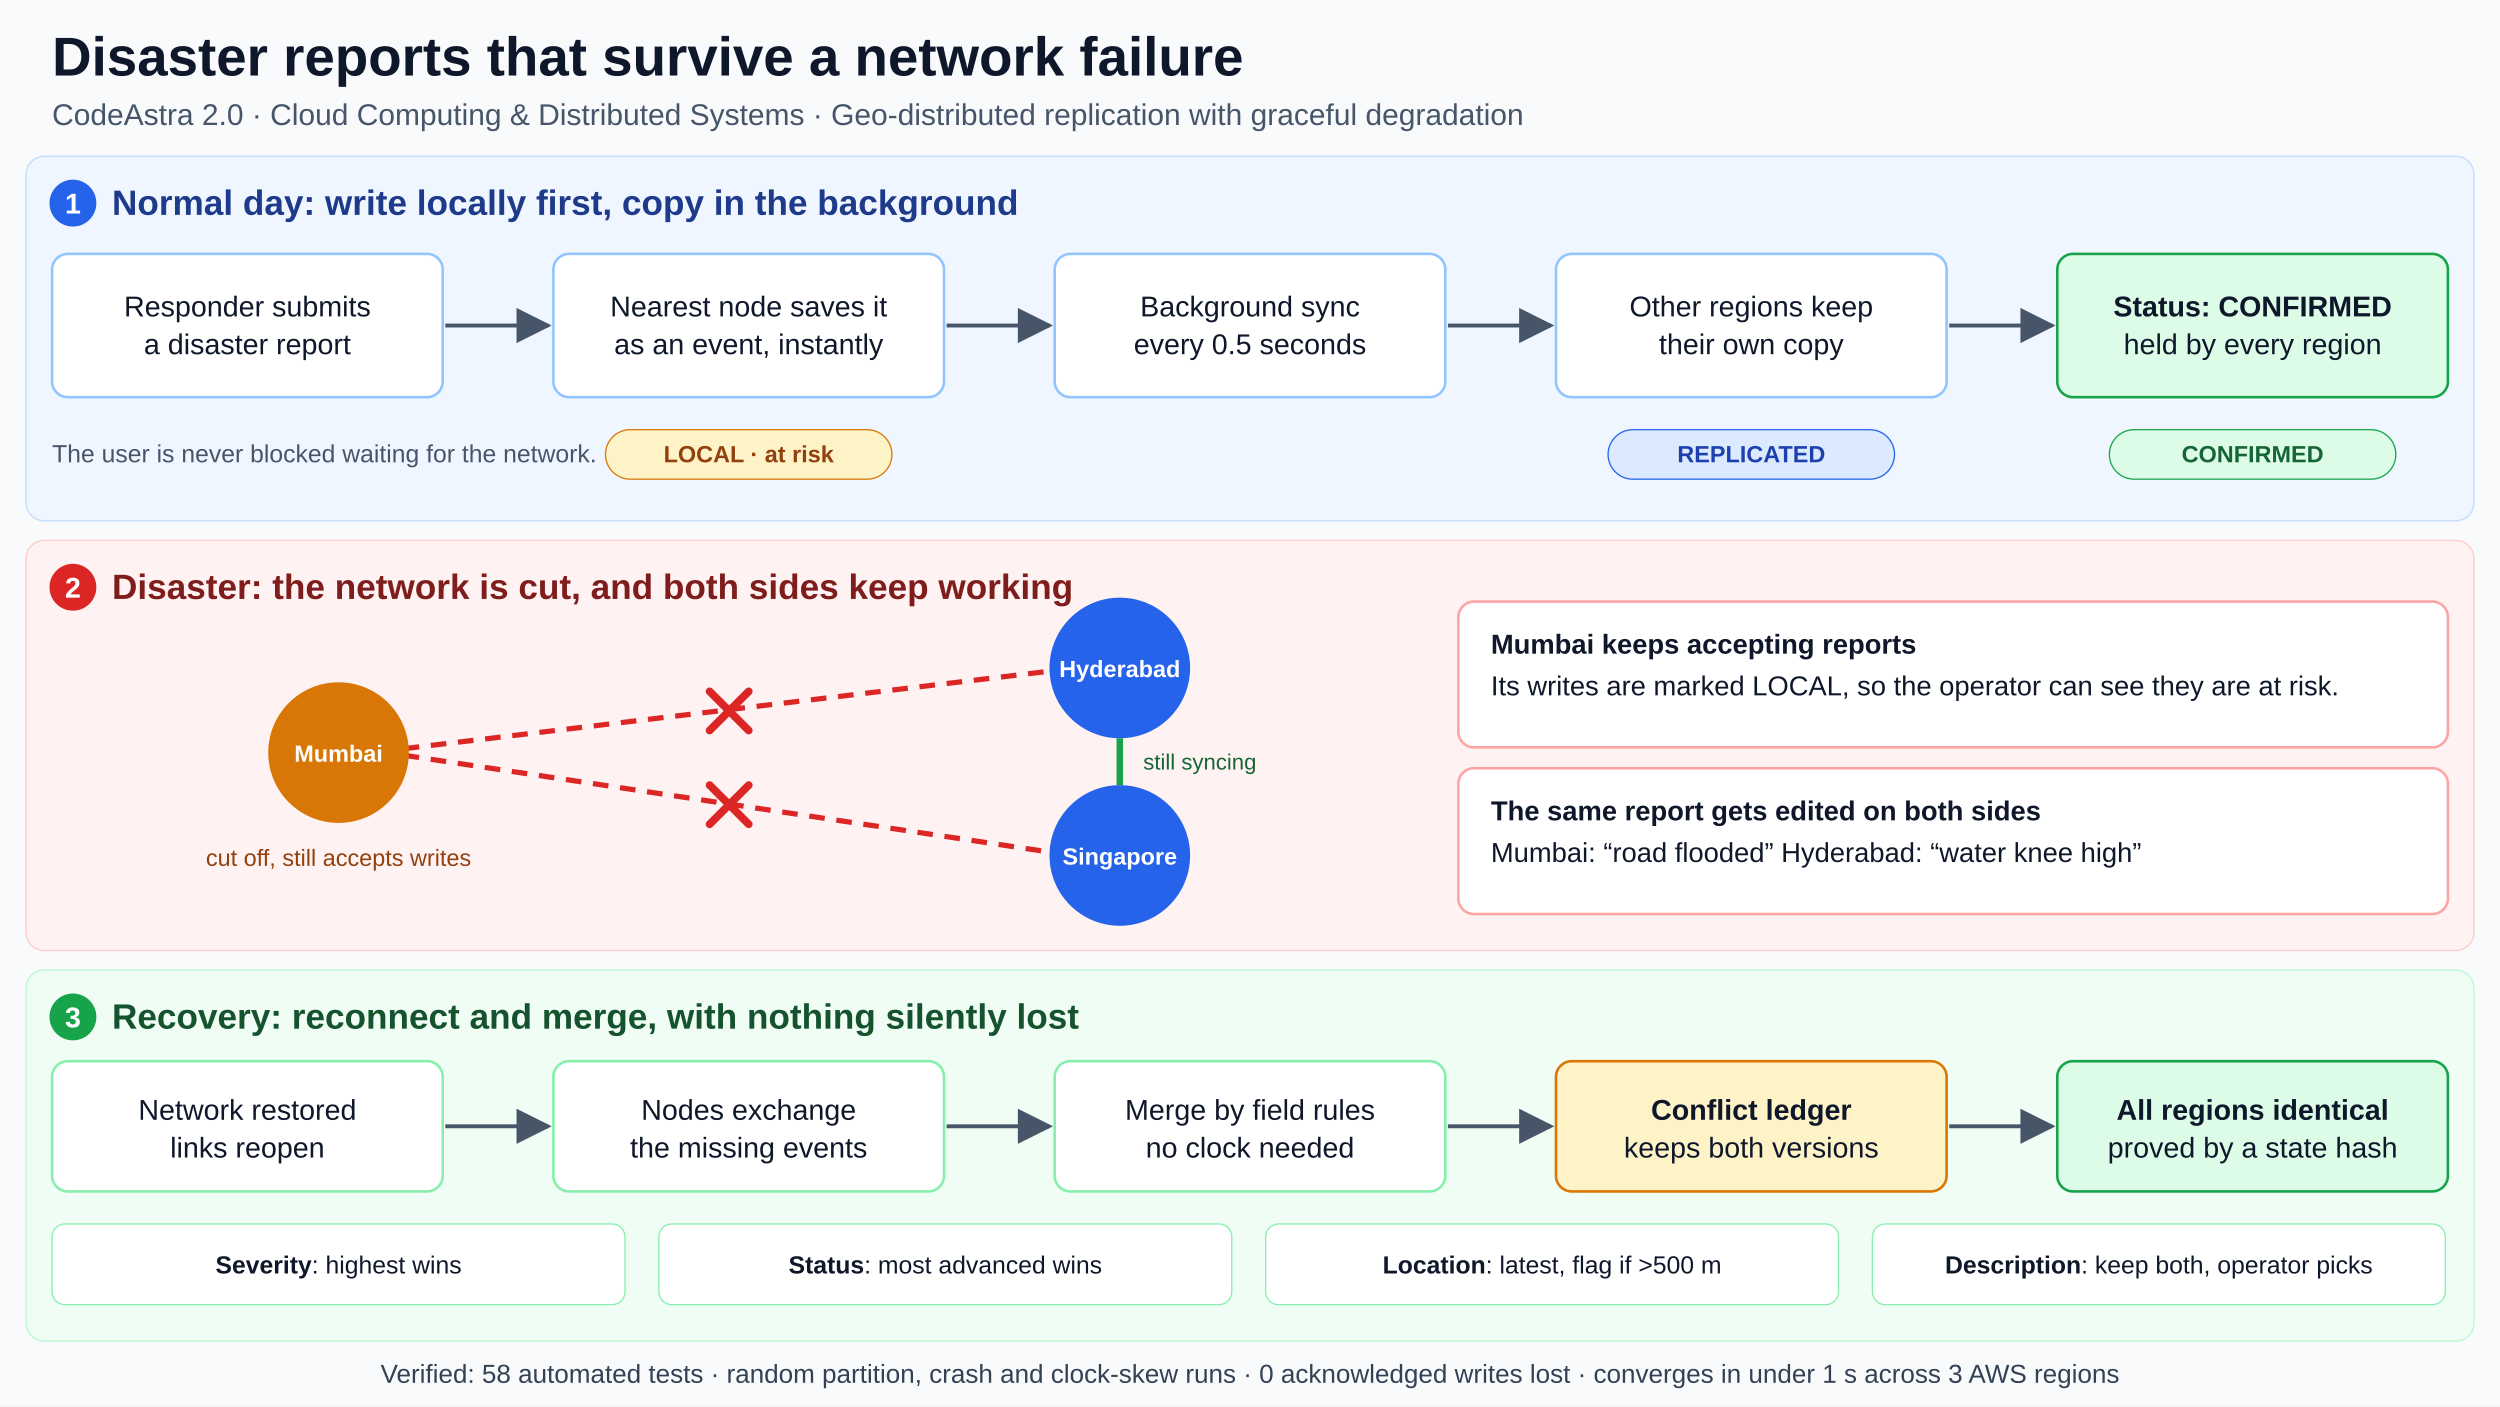
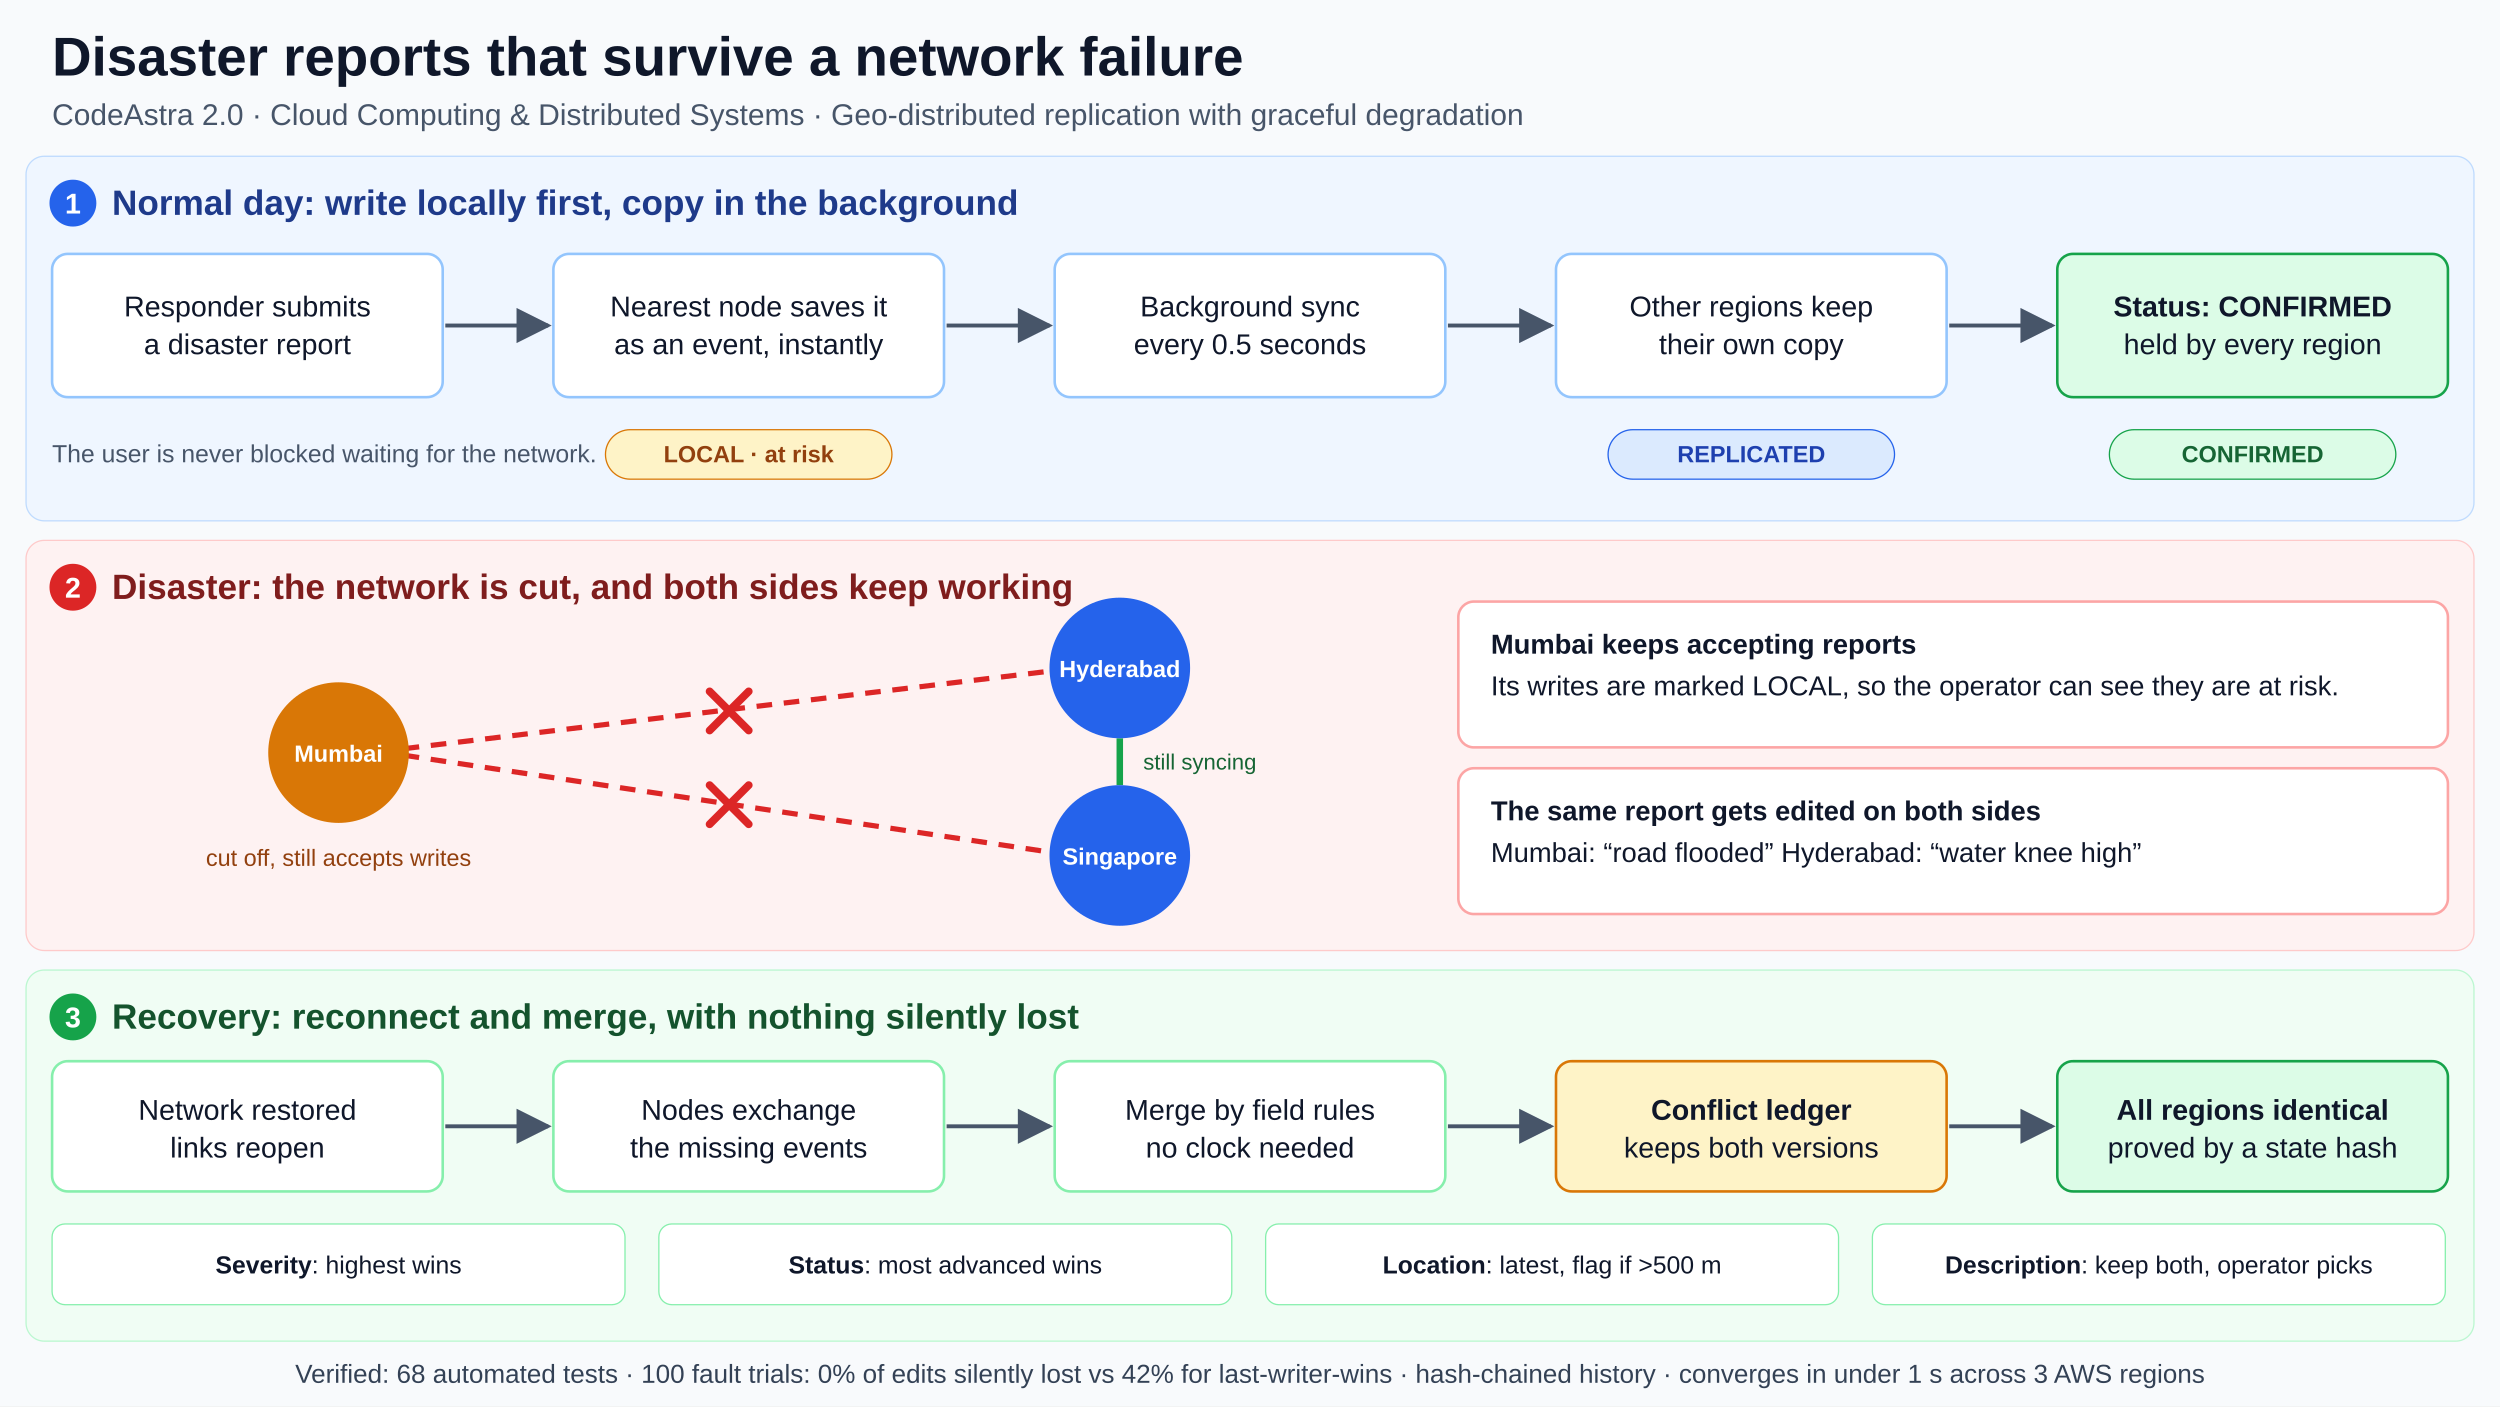
<svg xmlns="http://www.w3.org/2000/svg" width="1920" height="1080" viewBox="0 0 1920 1080" font-family="Segoe UI, Arial, sans-serif">
  <defs>
    <marker id="arrow" viewBox="0 0 10 10" refX="9" refY="5" markerWidth="9" markerHeight="9" orient="auto-start-reverse">
      <path d="M0,0 L10,5 L0,10 z" fill="#475569" />
    </marker>
  </defs>
  <rect width="1920" height="1080" fill="#f8fafc" />
  <text x="40" y="58" font-size="42" font-weight="700" fill="#0f172a">Disaster reports that survive a network failure</text>
  <text x="40" y="96" font-size="23" fill="#475569">CodeAstra 2.0 · Cloud Computing &amp; Distributed Systems · Geo-distributed replication with graceful degradation</text>
  <rect x="20" y="120" width="1880" height="280" rx="14" fill="#eff6ff" stroke="#bfdbfe" />
  <circle cx="56" cy="156" r="18" fill="#2563eb" />
  <text x="56" y="164" font-size="22" font-weight="700" fill="#fff" text-anchor="middle">1</text>
  <text x="86" y="165" font-size="27" font-weight="700" fill="#1e3a8a">Normal day: write locally first, copy in the background</text>
  <g font-size="22" text-anchor="middle" fill="#0f172a">
    <rect x="40" y="195" width="300" height="110" rx="12" fill="#fff" stroke="#93c5fd" stroke-width="2" />
    <text x="190" y="243">Responder submits</text>
    <text x="190" y="272">a disaster report</text>
    <rect x="425" y="195" width="300" height="110" rx="12" fill="#fff" stroke="#93c5fd" stroke-width="2" />
    <text x="575" y="243">Nearest node saves it</text>
    <text x="575" y="272">as an event, instantly</text>
    <rect x="810" y="195" width="300" height="110" rx="12" fill="#fff" stroke="#93c5fd" stroke-width="2" />
    <text x="960" y="243">Background sync</text>
    <text x="960" y="272">every 0.5 seconds</text>
    <rect x="1195" y="195" width="300" height="110" rx="12" fill="#fff" stroke="#93c5fd" stroke-width="2" />
    <text x="1345" y="243">Other regions keep</text>
    <text x="1345" y="272">their own copy</text>
    <rect x="1580" y="195" width="300" height="110" rx="12" fill="#dcfce7" stroke="#16a34a" stroke-width="2" />
    <text x="1730" y="243" font-weight="700">Status: CONFIRMED</text>
    <text x="1730" y="272">held by every region</text>
  </g>
  <g stroke="#475569" stroke-width="3" marker-end="url(#arrow)">
    <line x1="342" y1="250" x2="421" y2="250" />
    <line x1="727" y1="250" x2="806" y2="250" />
    <line x1="1112" y1="250" x2="1191" y2="250" />
    <line x1="1497" y1="250" x2="1576" y2="250" />
  </g>
  <g font-size="18" font-weight="600" text-anchor="middle">
    <rect x="465" y="330" width="220" height="38" rx="19" fill="#fef3c7" stroke="#d97706" />
    <text x="575" y="355" fill="#92400e">LOCAL · at risk</text>
    <rect x="1235" y="330" width="220" height="38" rx="19" fill="#dbeafe" stroke="#2563eb" />
    <text x="1345" y="355" fill="#1e40af">REPLICATED</text>
    <rect x="1620" y="330" width="220" height="38" rx="19" fill="#dcfce7" stroke="#16a34a" />
    <text x="1730" y="355" fill="#166534">CONFIRMED</text>
  </g>
  <text x="40" y="355" font-size="19" fill="#475569">The user is never blocked waiting for the network.</text>
  <rect x="20" y="415" width="1880" height="315" rx="14" fill="#fef2f2" stroke="#fecaca" />
  <circle cx="56" cy="451" r="18" fill="#dc2626" />
  <text x="56" y="459" font-size="22" font-weight="700" fill="#fff" text-anchor="middle">2</text>
  <text x="86" y="460" font-size="27" font-weight="700" fill="#7f1d1d">Disaster: the network is cut, and both sides keep working</text>
  <line x1="310" y1="575" x2="810" y2="515" stroke="#dc2626" stroke-width="4" stroke-dasharray="12 9" />
  <line x1="310" y1="580" x2="810" y2="655" stroke="#dc2626" stroke-width="4" stroke-dasharray="12 9" />
  <line x1="860" y1="567" x2="860" y2="603" stroke="#16a34a" stroke-width="5" />
  <g stroke="#dc2626" stroke-width="6" stroke-linecap="round">
    <line x1="545" y1="531" x2="575" y2="561" />
    <line x1="575" y1="531" x2="545" y2="561" />
    <line x1="545" y1="603" x2="575" y2="633" />
    <line x1="575" y1="603" x2="545" y2="633" />
  </g>
  <g text-anchor="middle" font-weight="700" fill="#fff" font-size="18">
    <circle cx="260" cy="578" r="54" fill="#d97706" />
    <text x="260" y="585">Mumbai</text>
    <circle cx="860" cy="513" r="54" fill="#2563eb" />
    <text x="860" y="520">Hyderabad</text>
    <circle cx="860" cy="657" r="54" fill="#2563eb" />
    <text x="860" y="664">Singapore</text>
  </g>
  <text x="260" y="665" font-size="18" fill="#92400e" text-anchor="middle">cut off, still accepts writes</text>
  <text x="878" y="591" font-size="17" fill="#166534">still syncing</text>
  <g font-size="21" fill="#0f172a">
    <rect x="1120" y="462" width="760" height="112" rx="12" fill="#fff" stroke="#fca5a5" stroke-width="2" />
    <text x="1145" y="502" font-weight="700">Mumbai keeps accepting reports</text>
    <text x="1145" y="534">Its writes are marked LOCAL, so the operator can see they are at risk.</text>
    <rect x="1120" y="590" width="760" height="112" rx="12" fill="#fff" stroke="#fca5a5" stroke-width="2" />
    <text x="1145" y="630" font-weight="700">The same report gets edited on both sides</text>
    <text x="1145" y="662">Mumbai: “road flooded”   Hyderabad: “water knee high”</text>
  </g>
  <rect x="20" y="745" width="1880" height="285" rx="14" fill="#f0fdf4" stroke="#bbf7d0" />
  <circle cx="56" cy="781" r="18" fill="#16a34a" />
  <text x="56" y="789" font-size="22" font-weight="700" fill="#fff" text-anchor="middle">3</text>
  <text x="86" y="790" font-size="27" font-weight="700" fill="#14532d">Recovery: reconnect and merge, with nothing silently lost</text>
  <g font-size="22" text-anchor="middle" fill="#0f172a">
    <rect x="40" y="815" width="300" height="100" rx="12" fill="#fff" stroke="#86efac" stroke-width="2" />
    <text x="190" y="860">Network restored</text>
    <text x="190" y="889">links reopen</text>
    <rect x="425" y="815" width="300" height="100" rx="12" fill="#fff" stroke="#86efac" stroke-width="2" />
    <text x="575" y="860">Nodes exchange</text>
    <text x="575" y="889">the missing events</text>
    <rect x="810" y="815" width="300" height="100" rx="12" fill="#fff" stroke="#86efac" stroke-width="2" />
    <text x="960" y="860">Merge by field rules</text>
    <text x="960" y="889">no clock needed</text>
    <rect x="1195" y="815" width="300" height="100" rx="12" fill="#fef3c7" stroke="#d97706" stroke-width="2" />
    <text x="1345" y="860" font-weight="700">Conflict ledger</text>
    <text x="1345" y="889">keeps both versions</text>
    <rect x="1580" y="815" width="300" height="100" rx="12" fill="#dcfce7" stroke="#16a34a" stroke-width="2" />
    <text x="1730" y="860" font-weight="700">All regions identical</text>
    <text x="1730" y="889">proved by a state hash</text>
  </g>
  <g stroke="#475569" stroke-width="3" marker-end="url(#arrow)">
    <line x1="342" y1="865" x2="421" y2="865" />
    <line x1="727" y1="865" x2="806" y2="865" />
    <line x1="1112" y1="865" x2="1191" y2="865" />
    <line x1="1497" y1="865" x2="1576" y2="865" />
  </g>
  <g font-size="19" text-anchor="middle" fill="#0f172a">
    <rect x="40" y="940" width="440" height="62" rx="10" fill="#fff" stroke="#86efac" />
    <text x="260" y="978">
      <tspan font-weight="700">Severity</tspan>: highest wins</text>
    <rect x="506" y="940" width="440" height="62" rx="10" fill="#fff" stroke="#86efac" />
    <text x="726" y="978">
      <tspan font-weight="700">Status</tspan>: most advanced wins</text>
    <rect x="972" y="940" width="440" height="62" rx="10" fill="#fff" stroke="#86efac" />
    <text x="1192" y="978">
      <tspan font-weight="700">Location</tspan>: latest, flag if &gt;500 m</text>
    <rect x="1438" y="940" width="440" height="62" rx="10" fill="#fff" stroke="#86efac" />
    <text x="1658" y="978">
      <tspan font-weight="700">Description</tspan>: keep both, operator picks</text>
  </g>
-   <text x="960" y="1062" font-size="20" fill="#334155" text-anchor="middle">Verified: 58 automated tests · random partition, crash and clock-skew runs · 0 acknowledged writes lost · converges in under 1 s across 3 AWS regions</text>
+   <text x="960" y="1062" font-size="20" fill="#334155" text-anchor="middle">Verified: 68 automated tests · 100 fault trials: 0% of edits silently lost vs 42% for last-writer-wins · hash-chained history · converges in under 1 s across 3 AWS regions</text>
</svg>
